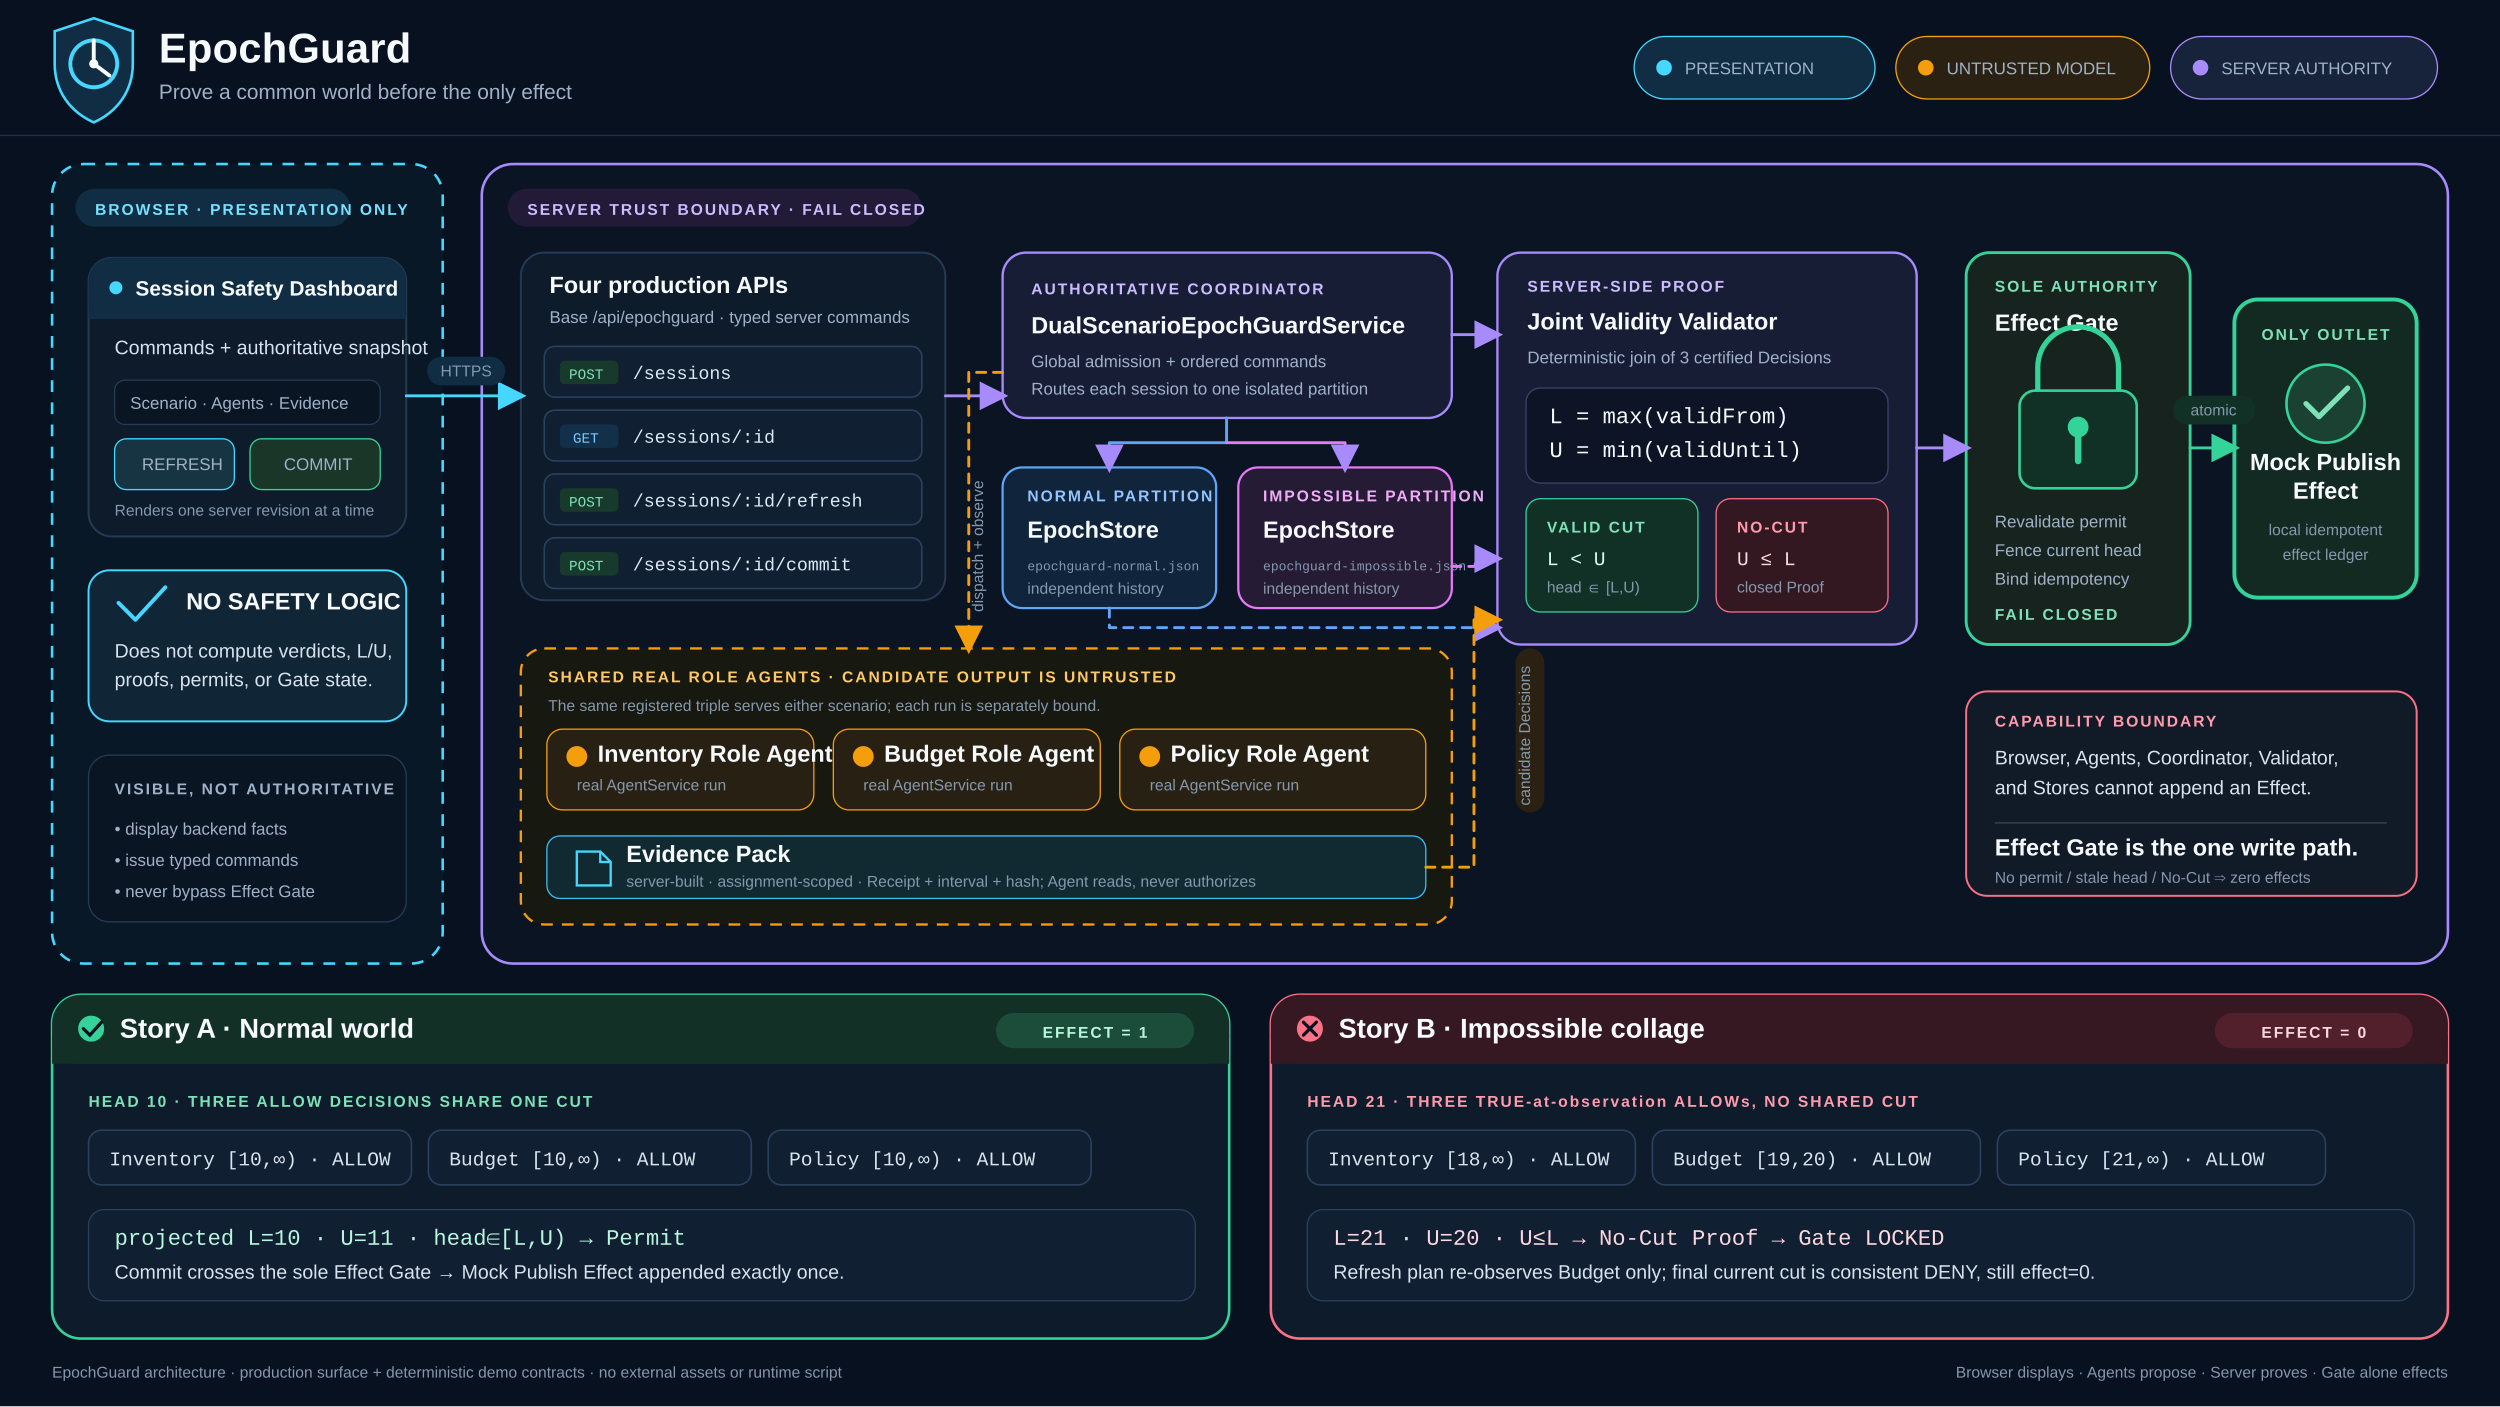
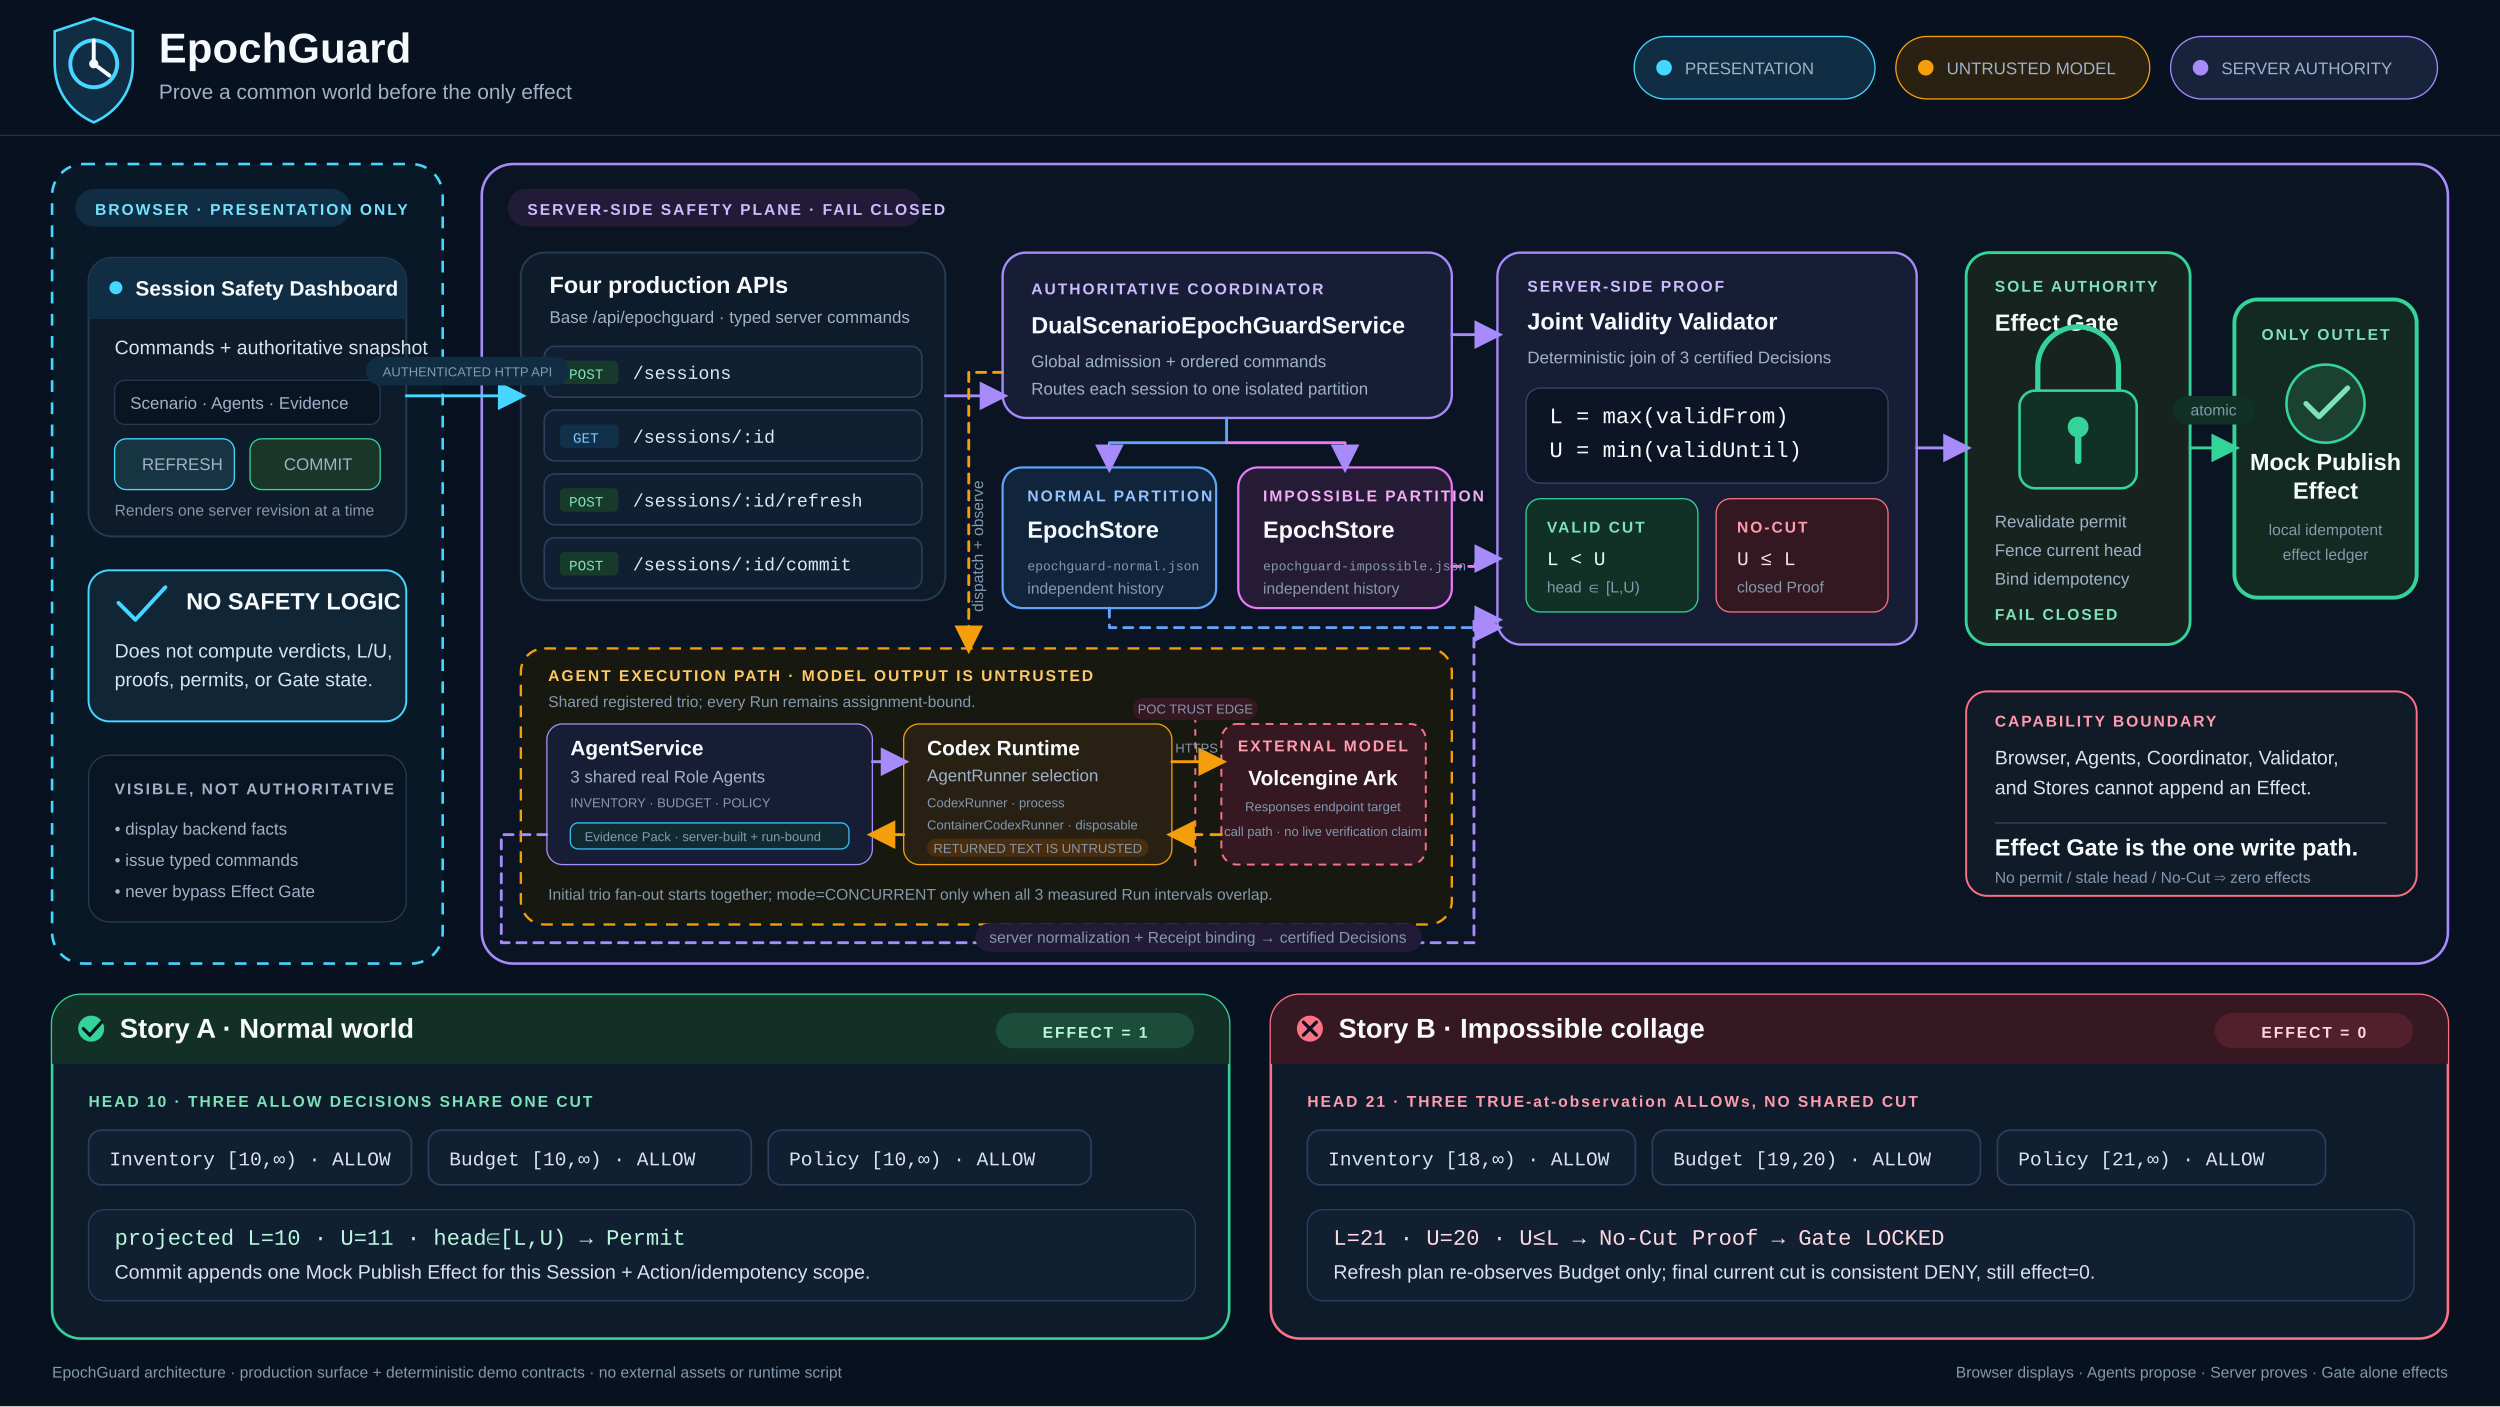
- <svg xmlns="http://www.w3.org/2000/svg" width="1920" height="1080" viewBox="0 0 1920 1080" role="img" aria-labelledby="svg-title svg-desc">
+ <svg xmlns="http://www.w3.org/2000/svg" width="1920" height="1080" viewBox="0 0 1920 1080" preserveAspectRatio="xMidYMid meet" style="display:block;width:100%;max-width:100%;height:auto;background:#07111f" role="img" aria-labelledby="svg-title svg-desc">
  <defs>
    <marker id="arrow-cyan" markerWidth="10" markerHeight="10" refX="8" refY="5" orient="auto" markerUnits="strokeWidth">
      <path d="M0 0L10 5L0 10Z" fill="#45d7ff" />
    </marker>
    <marker id="arrow-violet" markerWidth="10" markerHeight="10" refX="8" refY="5" orient="auto" markerUnits="strokeWidth">
      <path d="M0 0L10 5L0 10Z" fill="#a78bfa" />
    </marker>
    <marker id="arrow-orange" markerWidth="10" markerHeight="10" refX="8" refY="5" orient="auto" markerUnits="strokeWidth">
      <path d="M0 0L10 5L0 10Z" fill="#f59e0b" />
    </marker>
    <marker id="arrow-green" markerWidth="10" markerHeight="10" refX="8" refY="5" orient="auto" markerUnits="strokeWidth">
      <path d="M0 0L10 5L0 10Z" fill="#34d399" />
    </marker>
    <style>
      .sans { font-family: Arial, Helvetica, sans-serif; }
      .mono { font-family: "Courier New", Courier, monospace; }
      .title { fill: #f7fafc; font-size: 32px; font-weight: 700; letter-spacing: .2px; }
      .subtitle { fill: #9fb2c8; font-size: 16px; }
      .eyebrow { font-size: 12px; font-weight: 700; letter-spacing: 1.5px; }
      .section { fill: #f7fafc; font-size: 18px; font-weight: 700; }
      .label16 { fill: #f7fafc; font-size: 16px; font-weight: 700; }
      .body { fill: #d8e3ef; font-size: 15px; }
      .small { fill: #9fb2c8; font-size: 13px; }
      .tiny { fill: #8498ae; font-size: 12px; }
      .micro { fill: #8498ae; font-size: 10px; }
      .code { fill: #dce8f6; font-size: 14px; }
      .story-title { fill: #f7fafc; font-size: 21px; font-weight: 700; }
      .story { fill: #d8e3ef; font-size: 15px; }
      .panel { fill: #0d1b2a; stroke: #263a54; stroke-width: 1.5; }
      .inner { fill: #101f31; stroke: #2b405c; stroke-width: 1.25; }
      .connector { fill: none; stroke-linecap: round; stroke-linejoin: round; stroke-width: 2.2; }
      .dashed { stroke-dasharray: 8 7; }
    </style>
  </defs>
  <rect width="1920" height="1080" fill="#07111f" />
  <path d="M0 104H1920" stroke="#1f3148" stroke-width="1" />
  <g class="sans">
    <path d="M42 24L72 14L102 24V49C102 70 90 86 72 94C54 86 42 70 42 49Z" fill="#102d43" stroke="#45d7ff" stroke-width="2" />
    <path d="M54 49A18 18 0 1 0 90 49A18 18 0 1 0 54 49" fill="none" stroke="#45d7ff" stroke-width="3" />
    <path d="M72 31V49L84 58" fill="none" stroke="#f7fafc" stroke-width="3" stroke-linecap="round" stroke-linejoin="round" />
    <circle cx="72" cy="49" r="3.5" fill="#f7fafc" />
    <text x="122" y="48" class="title">EpochGuard</text>
    <text x="122" y="76" class="subtitle">Prove a common world before the only effect</text>
    <g transform="translate(1255 28)">
      <rect width="185" height="48" rx="24" fill="#102d43" stroke="#45d7ff" />
      <circle cx="23" cy="24" r="6" fill="#45d7ff" />
      <text x="39" y="29" class="small" fill="#c8f4ff">PRESENTATION</text>
      <rect x="201" width="195" height="48" rx="24" fill="#2b2112" stroke="#f59e0b" />
      <circle cx="224" cy="24" r="6" fill="#f59e0b" />
      <text x="240" y="29" class="small" fill="#ffe2a8">UNTRUSTED MODEL</text>
      <rect x="412" width="205" height="48" rx="24" fill="#17233b" stroke="#a78bfa" />
      <circle cx="435" cy="24" r="6" fill="#a78bfa" />
      <text x="451" y="29" class="small" fill="#e3d9ff">SERVER AUTHORITY</text>
    </g>
  </g>
  <g class="sans">
    <rect x="40" y="126" width="300" height="614" rx="24" fill="#091827" stroke="#45d7ff" stroke-width="2" stroke-dasharray="9 8" />
    <rect x="58" y="145" width="211" height="29" rx="14.5" fill="#102d43" />
    <text x="73" y="165" class="eyebrow" fill="#75e2ff">BROWSER · PRESENTATION ONLY</text>
    <rect x="68" y="198" width="244" height="214" rx="18" class="panel" stroke="#45d7ff" />
    <rect x="68" y="198" width="244" height="47" rx="18" fill="#102d43" />
    <path d="M68 227V245H312V227" fill="#102d43" />
    <circle cx="89" cy="221" r="5" fill="#45d7ff" />
    <text x="104" y="227" class="label16">Session Safety Dashboard</text>
    <text x="88" y="272" class="body">Commands + authoritative snapshot</text>
    <rect x="88" y="292" width="204" height="34" rx="8" fill="#0a1523" stroke="#263a54" />
    <text x="100" y="314" class="small">Scenario · Agents · Evidence</text>
    <rect x="88" y="337" width="92" height="39" rx="9" fill="#173442" stroke="#45d7ff" />
    <text x="109" y="361" class="small" fill="#bdefff">REFRESH</text>
    <rect x="192" y="337" width="100" height="39" rx="9" fill="#193629" stroke="#34d399" />
    <text x="218" y="361" class="small" fill="#b7f7dc">COMMIT</text>
    <text x="88" y="396" class="tiny">Renders one server revision at a time</text>
    <rect x="68" y="438" width="244" height="116" rx="16" fill="#102536" stroke="#45d7ff" stroke-width="1.5" />
    <path d="M91 463L104 476L127 451" fill="none" stroke="#45d7ff" stroke-width="3" stroke-linecap="round" stroke-linejoin="round" />
    <text x="143" y="468" class="section" font-size="17">NO SAFETY LOGIC</text>
    <text x="88" y="505" class="body">Does not compute verdicts, L/U,</text>
    <text x="88" y="527" class="body">proofs, permits, or Gate state.</text>
    <rect x="68" y="580" width="244" height="128" rx="16" fill="#0a1523" stroke="#263a54" />
    <text x="88" y="610" class="eyebrow" fill="#9fb2c8">VISIBLE, NOT AUTHORITATIVE</text>
    <text x="88" y="641" class="small">• display backend facts</text>
    <text x="88" y="665" class="small">• issue typed commands</text>
    <text x="88" y="689" class="small">• never bypass Effect Gate</text>
  </g>
  <g class="sans">
    <rect x="370" y="126" width="1510" height="614" rx="24" fill="#0a1423" stroke="#a78bfa" stroke-width="2" />
    <rect x="390" y="145" width="318" height="29" rx="14.5" fill="#211b38" />
-     <text x="405" y="165" class="eyebrow" fill="#cbbcff">SERVER TRUST BOUNDARY · FAIL CLOSED</text>
+     <text x="405" y="165" class="eyebrow" fill="#cbbcff">SERVER-SIDE SAFETY PLANE · FAIL CLOSED</text>
    <rect x="400" y="194" width="326" height="267" rx="18" class="panel" />
    <text x="422" y="225" class="section">Four production APIs</text>
    <text x="422" y="248" class="small">Base /api/epochguard · typed server commands</text>
    <rect x="418" y="266" width="290" height="39" rx="8" class="inner" />
    <rect x="430" y="277" width="45" height="18" rx="4" fill="#183a2c" />
    <text x="437" y="291" class="mono" font-size="11" fill="#7ee2b8">POST</text>
    <text x="486" y="291" class="mono code">/sessions</text>
    <rect x="418" y="315" width="290" height="39" rx="8" class="inner" />
    <rect x="430" y="326" width="45" height="18" rx="4" fill="#12304a" />
    <text x="440" y="340" class="mono" font-size="11" fill="#79c7ff">GET</text>
    <text x="486" y="340" class="mono code">/sessions/:id</text>
    <rect x="418" y="364" width="290" height="39" rx="8" class="inner" />
    <rect x="430" y="375" width="45" height="18" rx="4" fill="#183a2c" />
    <text x="437" y="389" class="mono" font-size="11" fill="#7ee2b8">POST</text>
    <text x="486" y="389" class="mono code">/sessions/:id/refresh</text>
    <rect x="418" y="413" width="290" height="39" rx="8" class="inner" />
    <rect x="430" y="424" width="45" height="18" rx="4" fill="#183a2c" />
    <text x="437" y="438" class="mono" font-size="11" fill="#7ee2b8">POST</text>
    <text x="486" y="438" class="mono code">/sessions/:id/commit</text>
    <rect x="770" y="194" width="345" height="127" rx="18" fill="#171d35" stroke="#a78bfa" stroke-width="1.8" />
    <text x="792" y="226" class="eyebrow" fill="#cbbcff">AUTHORITATIVE COORDINATOR</text>
    <text x="792" y="256" class="section">DualScenarioEpochGuardService</text>
    <text x="792" y="282" class="small">Global admission + ordered commands</text>
    <text x="792" y="303" class="small">Routes each session to one isolated partition</text>
    <rect x="770" y="359" width="164" height="108" rx="15" fill="#10243b" stroke="#61a5fa" stroke-width="1.7" />
    <text x="789" y="385" class="eyebrow" fill="#94c4ff">NORMAL PARTITION</text>
    <text x="789" y="413" class="section" font-size="16">EpochStore</text>
    <text x="789" y="438" class="mono micro">epochguard-normal.json</text>
    <text x="789" y="456" class="tiny">independent history</text>
    <rect x="951" y="359" width="164" height="108" rx="15" fill="#261b35" stroke="#e879f9" stroke-width="1.7" />
    <text x="970" y="385" class="eyebrow" fill="#f0adf8">IMPOSSIBLE PARTITION</text>
    <text x="970" y="413" class="section" font-size="16">EpochStore</text>
    <text x="970" y="438" class="mono micro">epochguard-impossible.json</text>
    <text x="970" y="456" class="tiny">independent history</text>
    <rect x="400" y="498" width="715" height="212" rx="18" fill="#17180f" stroke="#f59e0b" stroke-width="1.8" stroke-dasharray="9 7" />
-     <text x="421" y="524" class="eyebrow" fill="#ffc866">SHARED REAL ROLE AGENTS · CANDIDATE OUTPUT IS UNTRUSTED</text>
-     <text x="421" y="546" class="tiny">The same registered triple serves either scenario; each run is separately bound.</text>
-     <rect x="420" y="560" width="205" height="62" rx="12" fill="#282113" stroke="#f59e0b" />
-     <circle cx="443" cy="581" r="8" fill="#f59e0b" />
-     <text x="459" y="585" class="section" font-size="15">Inventory Role Agent</text>
-     <text x="443" y="607" class="tiny">real AgentService run</text>
-     <rect x="640" y="560" width="205" height="62" rx="12" fill="#282113" stroke="#f59e0b" />
-     <circle cx="663" cy="581" r="8" fill="#f59e0b" />
-     <text x="679" y="585" class="section" font-size="15">Budget Role Agent</text>
-     <text x="663" y="607" class="tiny">real AgentService run</text>
-     <rect x="860" y="560" width="235" height="62" rx="12" fill="#282113" stroke="#f59e0b" />
-     <circle cx="883" cy="581" r="8" fill="#f59e0b" />
-     <text x="899" y="585" class="section" font-size="15">Policy Role Agent</text>
-     <text x="883" y="607" class="tiny">real AgentService run</text>
-     <rect x="420" y="642" width="675" height="48" rx="10" fill="#112a32" stroke="#38bdf8" />
-     <path d="M443 654H461L469 662V680H443Z" fill="none" stroke="#45d7ff" stroke-width="1.8" />
-     <path d="M461 654V662H469" fill="none" stroke="#45d7ff" stroke-width="1.8" />
-     <text x="481" y="662" class="section" font-size="15">Evidence Pack</text>
-     <text x="481" y="681" class="tiny">server-built · assignment-scoped · Receipt + interval + hash; Agent reads, never authorizes</text>
+     <text x="421" y="523" class="eyebrow" fill="#ffc866">AGENT EXECUTION PATH · MODEL OUTPUT IS UNTRUSTED</text>
+     <text x="421" y="543" class="tiny">Shared registered trio; every Run remains assignment-bound.</text>
+     <rect x="420" y="556" width="250" height="108" rx="12" fill="#171d35" stroke="#a78bfa" />
+     <text x="438" y="580" class="label16">AgentService</text>
+     <text x="438" y="601" class="small">3 shared real Role Agents</text>
+     <text x="438" y="620" class="micro" fill="#ffc866">INVENTORY · BUDGET · POLICY</text>
+     <rect x="438" y="632" width="214" height="20" rx="6" fill="#112a32" stroke="#38bdf8" />
+     <text x="449" y="646" class="micro" fill="#9ee9ff">Evidence Pack · server-built + run-bound</text>
+     <rect x="694" y="556" width="206" height="108" rx="12" fill="#282113" stroke="#f59e0b" />
+     <text x="712" y="580" class="label16">Codex Runtime</text>
+     <text x="712" y="600" class="small">AgentRunner selection</text>
+     <text x="712" y="620" class="micro">CodexRunner · process</text>
+     <text x="712" y="637" class="micro">ContainerCodexRunner · disposable</text>
+     <rect x="712" y="644" width="170" height="14" rx="7" fill="#4a2d0c" />
+     <text x="797" y="655" text-anchor="middle" class="micro" fill="#ffd28a">RETURNED TEXT IS UNTRUSTED</text>
+     <path d="M918 550V668" stroke="#fb7185" stroke-width="1.5" stroke-dasharray="5 5" />
+     <rect x="870" y="536" width="96" height="17" rx="8.5" fill="#351821" />
+     <text x="918" y="548" text-anchor="middle" class="micro" fill="#ff9bad">POC TRUST EDGE</text>
+     <rect x="938" y="556" width="157" height="108" rx="12" fill="#351821" stroke="#fb7185" stroke-width="1.5" stroke-dasharray="6 5" />
+     <text x="1016" y="577" text-anchor="middle" class="eyebrow" fill="#ff9bad">EXTERNAL MODEL</text>
+     <text x="1016" y="603" text-anchor="middle" class="label16">Volcengine Ark</text>
+     <text x="1016" y="623" text-anchor="middle" class="micro">Responses endpoint target</text>
+     <text x="1016" y="642" text-anchor="middle" class="micro" fill="#ffb3c0">call path · no live verification claim</text>
+     <path d="M670 585H694" class="connector" stroke="#a78bfa" marker-end="url(#arrow-violet)" />
+     <path d="M694 641H670" class="connector dashed" stroke="#f59e0b" marker-end="url(#arrow-orange)" />
+     <path d="M900 585H938" class="connector" stroke="#f59e0b" marker-end="url(#arrow-orange)" />
+     <text x="919" y="578" text-anchor="middle" class="micro" fill="#ffc866">HTTPS</text>
+     <path d="M938 641H900" class="connector dashed" stroke="#f59e0b" marker-end="url(#arrow-orange)" />
+     <text x="421" y="691" class="tiny">Initial trio fan-out starts together; mode=CONCURRENT only when all 3 measured Run intervals overlap.</text>
    <rect x="1150" y="194" width="322" height="301" rx="18" fill="#171d35" stroke="#a78bfa" stroke-width="1.8" />
    <text x="1173" y="224" class="eyebrow" fill="#cbbcff">SERVER-SIDE PROOF</text>
    <text x="1173" y="253" class="section">Joint Validity Validator</text>
    <text x="1173" y="279" class="small">Deterministic join of 3 certified Decisions</text>
    <rect x="1172" y="298" width="278" height="73" rx="11" fill="#0d1425" stroke="#3b4368" />
    <text x="1190" y="325" class="mono" font-size="17" fill="#f7fafc">L = max(validFrom)</text>
    <text x="1190" y="351" class="mono" font-size="17" fill="#f7fafc">U = min(validUntil)</text>
    <rect x="1172" y="383" width="132" height="87" rx="11" fill="#113026" stroke="#34d399" />
    <text x="1188" y="409" class="eyebrow" fill="#7ee2b8">VALID CUT</text>
    <text x="1188" y="434" class="mono" font-size="15" fill="#d8ffef">L &lt; U</text>
    <text x="1188" y="455" class="tiny">head ∈ [L,U)</text>
    <rect x="1318" y="383" width="132" height="87" rx="11" fill="#341821" stroke="#fb7185" />
    <text x="1334" y="409" class="eyebrow" fill="#ff9bad">NO-CUT</text>
    <text x="1334" y="434" class="mono" font-size="15" fill="#ffd7de">U ≤ L</text>
    <text x="1334" y="455" class="tiny">closed Proof</text>
    <rect x="1510" y="194" width="172" height="301" rx="18" fill="#17231f" stroke="#34d399" stroke-width="2.2" />
    <text x="1532" y="224" class="eyebrow" fill="#7ee2b8">SOLE AUTHORITY</text>
    <text x="1532" y="254" class="section">Effect Gate</text>
    <path d="M1565 300V282A31 31 0 0 1 1627 282V300" fill="none" stroke="#34d399" stroke-width="4" />
    <rect x="1551" y="300" width="90" height="75" rx="12" fill="#113026" stroke="#34d399" stroke-width="2" />
    <circle cx="1596" cy="328" r="8" fill="#34d399" />
    <path d="M1596 336V354" stroke="#34d399" stroke-width="5" stroke-linecap="round" />
    <text x="1532" y="405" class="small">Revalidate permit</text>
    <text x="1532" y="427" class="small">Fence current head</text>
    <text x="1532" y="449" class="small">Bind idempotency</text>
    <text x="1532" y="476" class="eyebrow" fill="#7ee2b8">FAIL CLOSED</text>
    <rect x="1716" y="230" width="140" height="229" rx="18" fill="#132a22" stroke="#34d399" stroke-width="3" />
    <text x="1786" y="261" text-anchor="middle" class="eyebrow" fill="#7ee2b8">ONLY OUTLET</text>
    <circle cx="1786" cy="310" r="30" fill="#1b4132" stroke="#34d399" stroke-width="2" />
    <path d="M1771 310L1781 320L1803 298" fill="none" stroke="#7ee2b8" stroke-width="4" stroke-linecap="round" stroke-linejoin="round" />
    <text x="1786" y="361" text-anchor="middle" class="section" font-size="16">Mock Publish</text>
    <text x="1786" y="383" text-anchor="middle" class="section" font-size="16">Effect</text>
    <text x="1786" y="411" text-anchor="middle" class="tiny">local idempotent</text>
    <text x="1786" y="430" text-anchor="middle" class="tiny">effect ledger</text>
    <rect x="1510" y="531" width="346" height="157" rx="16" fill="#111a27" stroke="#fb7185" stroke-width="1.5" />
    <text x="1532" y="558" class="eyebrow" fill="#ff9bad">CAPABILITY BOUNDARY</text>
    <text x="1532" y="587" class="body">Browser, Agents, Coordinator, Validator,</text>
    <text x="1532" y="610" class="body">and Stores cannot append an Effect.</text>
    <path d="M1532 632H1833" stroke="#34475f" />
    <text x="1532" y="657" class="section" font-size="16" fill="#b7f7dc">Effect Gate is the one write path.</text>
    <text x="1532" y="678" class="tiny">No permit / stale head / No-Cut ⇒ zero effects</text>
  </g>
  <g>
    <path d="M312 304H400" class="connector" stroke="#45d7ff" marker-end="url(#arrow-cyan)" />
-     <rect x="328" y="274" width="60" height="22" rx="11" fill="#102d43" />
-     <text x="358" y="289" text-anchor="middle" class="sans tiny" fill="#75e2ff">HTTPS</text>
+     <rect x="281" y="274" width="156" height="22" rx="11" fill="#102d43" />
+     <text x="359" y="289" text-anchor="middle" class="sans micro" fill="#75e2ff">AUTHENTICATED HTTP API</text>
    <path d="M726 304H770" class="connector" stroke="#a78bfa" marker-end="url(#arrow-violet)" />
    <path d="M942 321V340H852V359" class="connector" stroke="#61a5fa" marker-end="url(#arrow-violet)" />
    <path d="M942 340H1033V359" class="connector" stroke="#e879f9" marker-end="url(#arrow-violet)" />
    <path d="M770 286H744V498" class="connector" stroke="#f59e0b" stroke-dasharray="7 6" marker-end="url(#arrow-orange)" />
    <text x="755" y="470" class="sans tiny" fill="#ffc866" transform="rotate(-90 755 470)">dispatch + observe</text>
    <path d="M1115 257H1150" class="connector" stroke="#a78bfa" marker-end="url(#arrow-violet)" />
    <path d="M852 467V482H1150" class="connector" stroke="#61a5fa" stroke-dasharray="7 6" marker-end="url(#arrow-violet)" />
    <path d="M1115 435H1133V429H1150" class="connector" stroke="#e879f9" stroke-dasharray="7 6" marker-end="url(#arrow-violet)" />
-     <path d="M1095 666H1132V476H1150" class="connector" stroke="#f59e0b" stroke-dasharray="7 6" marker-end="url(#arrow-orange)" />
-     <rect x="1112" y="550" width="126" height="22" rx="11" fill="#2b2112" transform="rotate(-90 1175 561)" />
-     <text x="1175" y="565" text-anchor="middle" class="sans tiny" fill="#ffc866" transform="rotate(-90 1175 565)">candidate Decisions</text>
+     <path d="M420 641H385V724H1132V476H1150" class="connector" stroke="#a78bfa" stroke-dasharray="7 6" marker-end="url(#arrow-violet)" />
+     <rect x="749" y="709" width="343" height="22" rx="11" fill="#211b38" />
+     <text x="920" y="724" text-anchor="middle" class="sans tiny" fill="#cbbcff">server normalization + Receipt binding → certified Decisions</text>
    <path d="M1472 344H1510" class="connector" stroke="#a78bfa" marker-end="url(#arrow-violet)" />
    <path d="M1682 344H1716" class="connector" stroke="#34d399" stroke-width="3" marker-end="url(#arrow-green)" />
    <rect x="1669" y="304" width="63" height="22" rx="11" fill="#113026" />
    <text x="1700" y="319" text-anchor="middle" class="sans tiny" fill="#7ee2b8">atomic</text>
  </g>
  <g class="sans">
    <rect x="40" y="764" width="904" height="264" rx="22" fill="#0d1b2a" stroke="#34d399" stroke-width="2" />
    <rect x="40" y="764" width="904" height="53" rx="22" fill="#123026" />
    <path d="M40 795V817H944V795" fill="#123026" />
    <circle cx="70" cy="790" r="10" fill="#34d399" />
    <path d="M64 790L69 795L78 785" fill="none" stroke="#07111f" stroke-width="2.5" stroke-linecap="round" />
    <text x="92" y="797" class="story-title">Story A · Normal world</text>
    <rect x="765" y="778" width="152" height="27" rx="13.5" fill="#1c4d3b" />
    <text x="841" y="797" text-anchor="middle" class="eyebrow" fill="#b7f7dc">EFFECT = 1</text>
    <text x="68" y="850" class="eyebrow" fill="#7ee2b8">HEAD 10 · THREE ALLOW DECISIONS SHARE ONE CUT</text>
    <rect x="68" y="868" width="248" height="42" rx="10" class="inner" stroke="#61a5fa" />
    <text x="84" y="895" class="mono story">Inventory [10,∞) · ALLOW</text>
    <rect x="329" y="868" width="248" height="42" rx="10" class="inner" stroke="#61a5fa" />
    <text x="345" y="895" class="mono story">Budget    [10,∞) · ALLOW</text>
    <rect x="590" y="868" width="248" height="42" rx="10" class="inner" stroke="#61a5fa" />
    <text x="606" y="895" class="mono story">Policy    [10,∞) · ALLOW</text>
    <rect x="68" y="929" width="850" height="70" rx="12" fill="#101f31" stroke="#2b405c" />
    <text x="88" y="956" class="mono" font-size="17" fill="#b7f7dc">projected L=10 · U=11 · head∈[L,U) → Permit</text>
-     <text x="88" y="982" class="body">Commit crosses the sole Effect Gate → Mock Publish Effect appended exactly once.</text>
+     <text x="88" y="982" class="body">Commit appends one Mock Publish Effect for this Session + Action/idempotency scope.</text>
    <rect x="976" y="764" width="904" height="264" rx="22" fill="#0d1b2a" stroke="#fb7185" stroke-width="2" />
    <rect x="976" y="764" width="904" height="53" rx="22" fill="#351821" />
    <path d="M976 795V817H1880V795" fill="#351821" />
    <circle cx="1006" cy="790" r="10" fill="#fb7185" />
    <path d="M1001 785L1011 795M1011 785L1001 795" stroke="#07111f" stroke-width="2.5" stroke-linecap="round" />
    <text x="1028" y="797" class="story-title">Story B · Impossible collage</text>
    <rect x="1701" y="778" width="152" height="27" rx="13.5" fill="#52202c" />
    <text x="1777" y="797" text-anchor="middle" class="eyebrow" fill="#ffd7de">EFFECT = 0</text>
    <text x="1004" y="850" class="eyebrow" fill="#ff9bad">HEAD 21 · THREE TRUE-at-observation ALLOWs, NO SHARED CUT</text>
    <rect x="1004" y="868" width="252" height="42" rx="10" class="inner" stroke="#e879f9" />
    <text x="1020" y="895" class="mono story">Inventory [18,∞) · ALLOW</text>
    <rect x="1269" y="868" width="252" height="42" rx="10" class="inner" stroke="#e879f9" />
    <text x="1285" y="895" class="mono story">Budget    [19,20) · ALLOW</text>
    <rect x="1534" y="868" width="252" height="42" rx="10" class="inner" stroke="#e879f9" />
    <text x="1550" y="895" class="mono story">Policy    [21,∞) · ALLOW</text>
    <rect x="1004" y="929" width="850" height="70" rx="12" fill="#101f31" stroke="#2b405c" />
    <text x="1024" y="956" class="mono" font-size="17" fill="#ffd7de">L=21 · U=20 · U≤L → No-Cut Proof → Gate LOCKED</text>
    <text x="1024" y="982" class="body">Refresh plan re-observes Budget only; final current cut is consistent DENY, still effect=0.</text>
  </g>
  <g class="sans">
    <text x="40" y="1058" class="tiny">EpochGuard architecture · production surface + deterministic demo contracts · no external assets or runtime script</text>
    <text x="1880" y="1058" text-anchor="end" class="tiny">Browser displays · Agents propose · Server proves · Gate alone effects</text>
  </g>
</svg>
